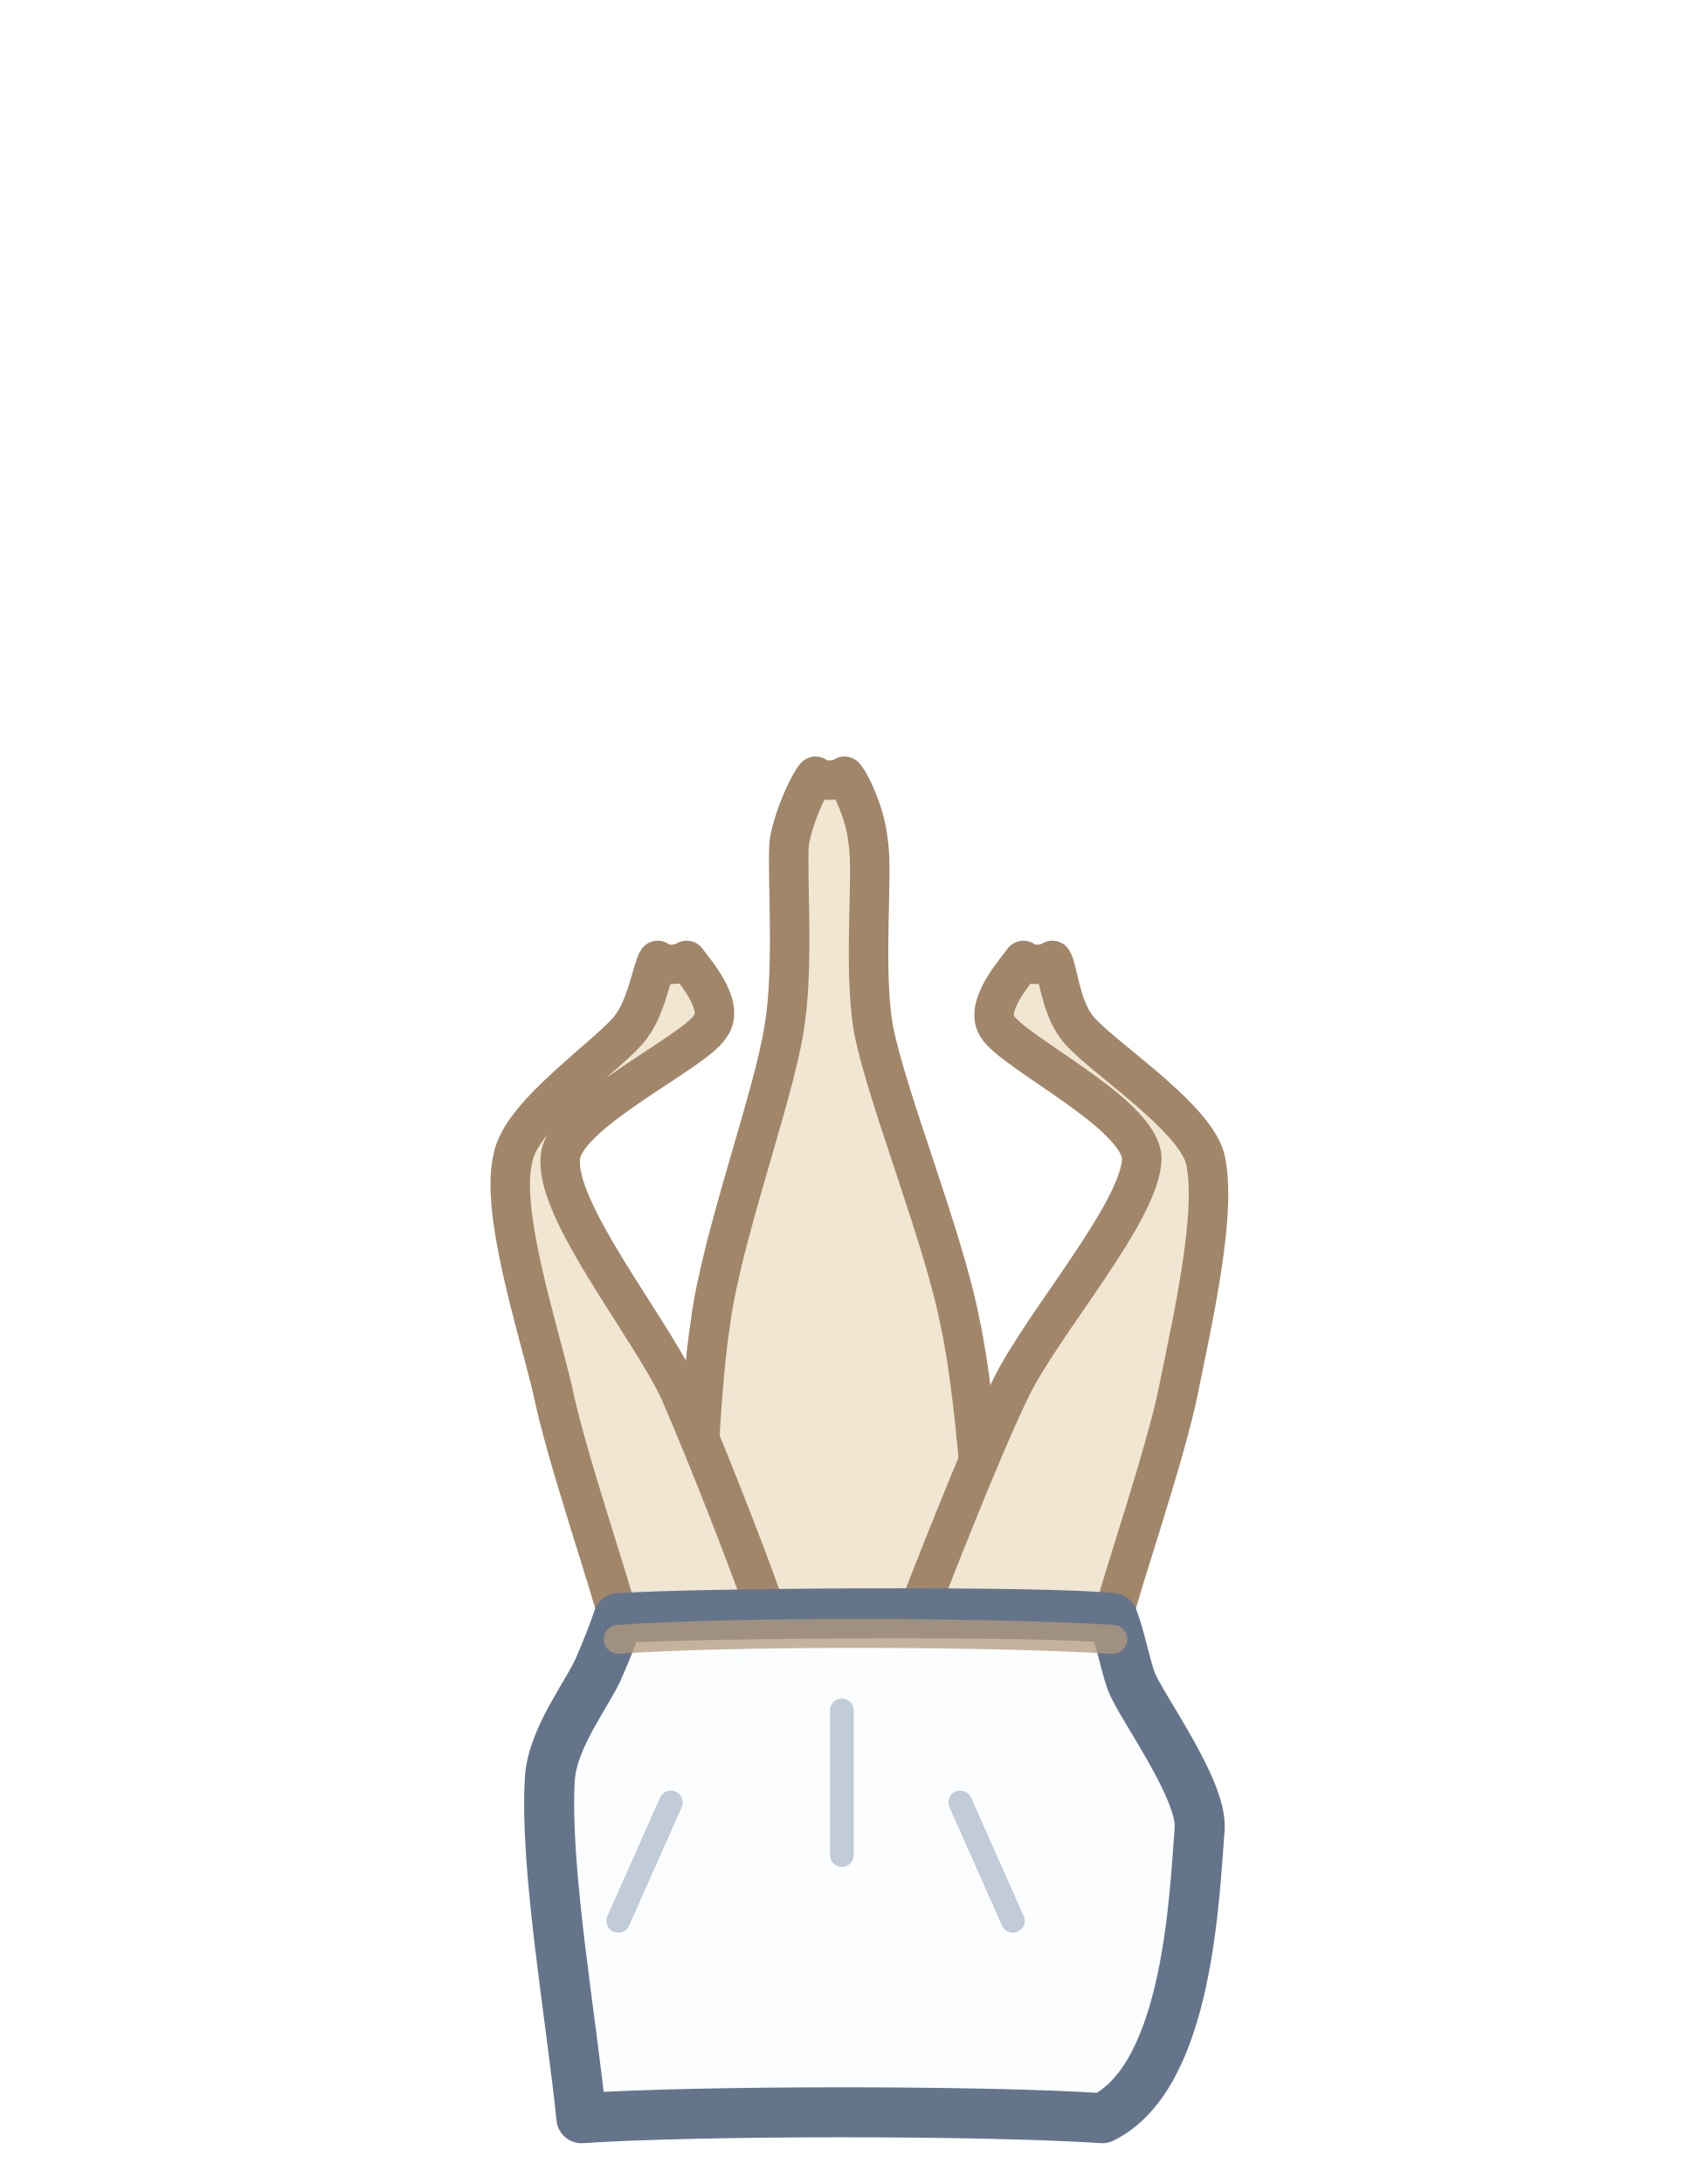
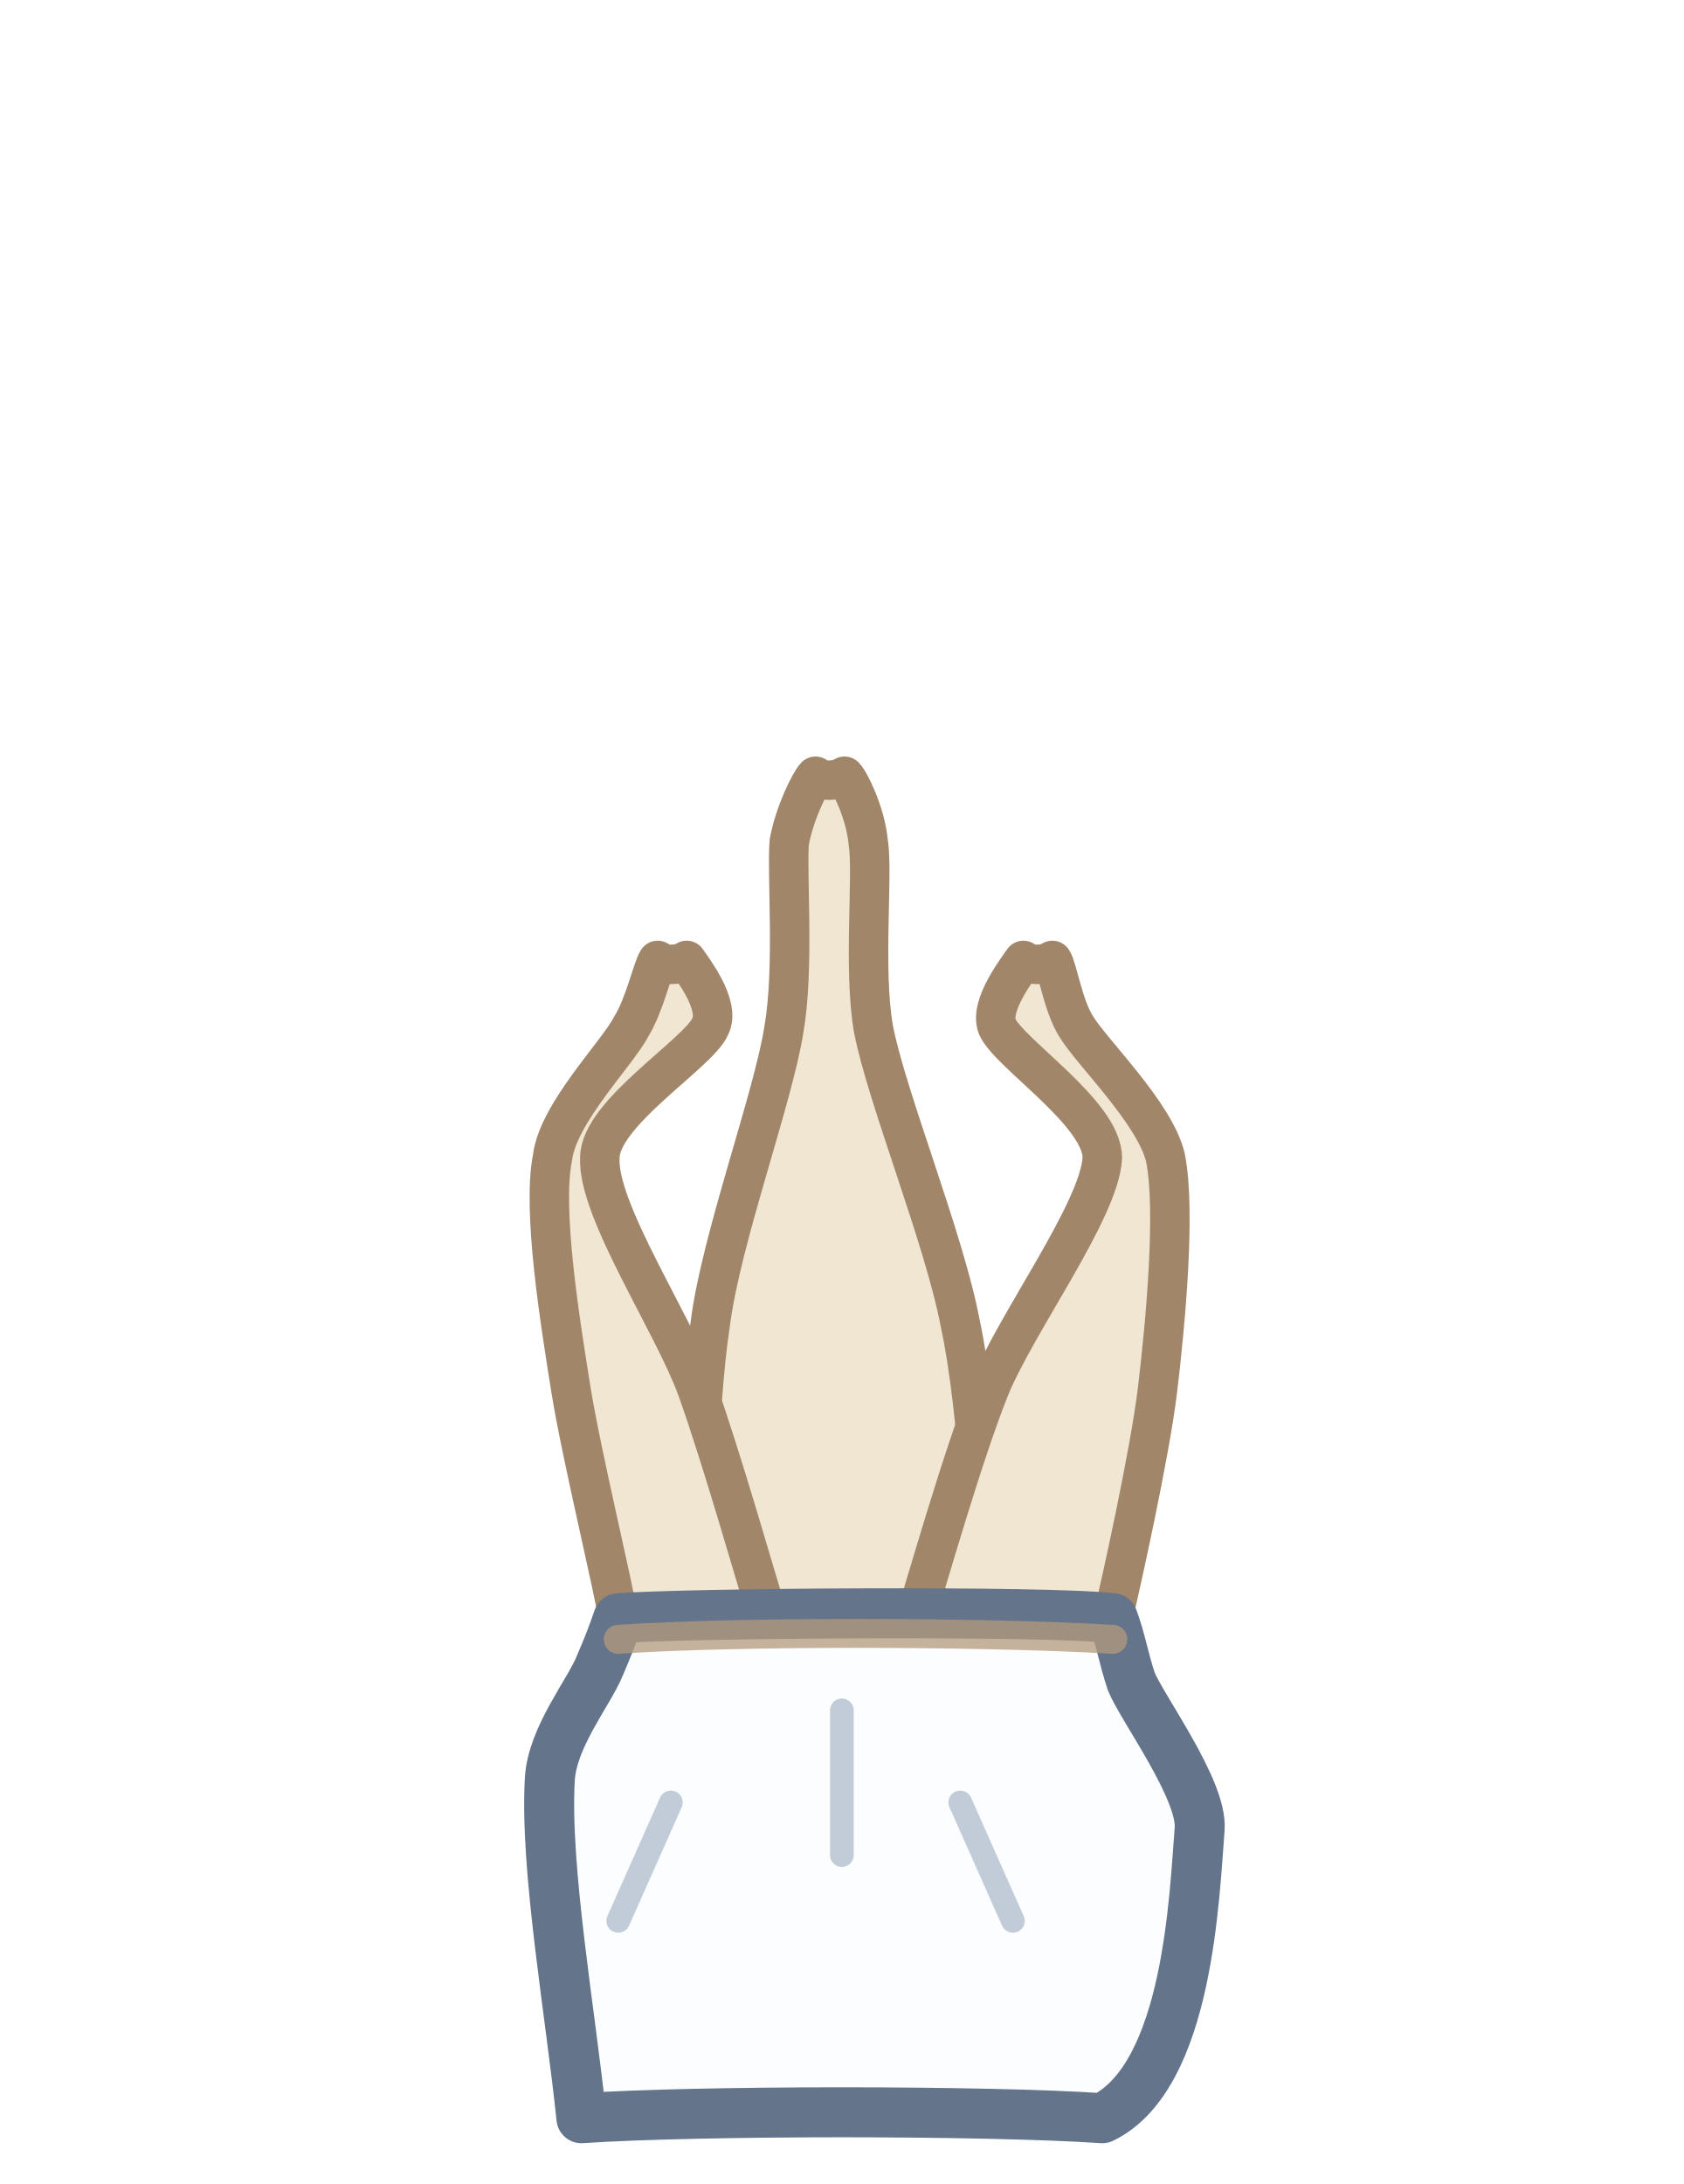
<svg xmlns="http://www.w3.org/2000/svg" viewBox="0 3.5 64 83" width="64" height="83" data-tooth-fdi="18" data-view="lateral" role="img">
  <g transform="translate(0 88) scale(1 -1)">
    <path d="M26.4 21.0 C26.4 21.6 26.3 21.5 26.4 23.0 C26.4 24.7 26.5 31.0 27.0 34.2 C27.4 37.4 29.4 42.8 29.8 45.4 C30.2 47.7 29.9 51.3 30.0 52.5 C30.2 53.6 30.8 54.8 31.0 55.0 C31.2 54.8 31.8 54.8 32.1 55.0 C32.3 54.8 32.9 53.6 33.0 52.5 C33.2 51.3 32.8 47.7 33.2 45.4 C33.7 42.8 35.9 37.4 36.5 34.2 C37.2 31.0 37.5 24.7 37.6 23.0 C37.8 21.5 37.6 21.6 37.6 21.0 C36.4 20.8 27.6 20.8 26.4 21.0 Z" fill="#f0e6d2" stroke="#a1866a" stroke-width="1.5" stroke-linecap="round" stroke-linejoin="round" data-part="root" data-root-index="0" />
-     <path d="M34.8 21.0 C34.8 21.6 34.4 21.8 34.8 23.0 C35.3 24.3 37.2 29.2 38.4 31.7 C39.6 34.2 43.4 38.5 43.4 40.5 C43.3 42.2 38.5 44.5 37.9 45.5 C37.4 46.3 38.7 47.7 38.9 48.0 C39.1 47.8 39.7 47.8 40.0 48.0 C40.2 47.7 40.3 46.3 40.9 45.5 C41.6 44.5 45.3 42.2 45.8 40.5 C46.3 38.5 45.3 34.2 44.8 31.7 C44.3 29.2 42.6 24.3 42.3 23.0 C42.1 21.8 42.3 21.6 42.3 21.0 C41.5 20.8 35.7 20.8 34.8 21.0 Z" fill="#f0e6d2" stroke="#a1866a" stroke-width="1.5" stroke-linecap="round" stroke-linejoin="round" data-part="root" data-root-index="1" />
-     <path d="M23.5 21.0 C23.5 21.6 23.8 21.8 23.5 23.0 C23.2 24.3 21.5 29.2 21.0 31.7 C20.4 34.2 19.0 38.5 19.5 40.5 C19.8 42.2 23.3 44.5 24.0 45.5 C24.6 46.3 24.8 47.7 25.0 48.0 C25.2 47.8 25.8 47.8 26.1 48.0 C26.3 47.7 27.6 46.3 27.0 45.5 C26.4 44.5 21.4 42.2 21.3 40.5 C21.1 38.5 24.6 34.2 25.8 31.7 C26.9 29.2 28.8 24.3 29.2 23.0 C29.6 21.8 29.2 21.6 29.2 21.0 C28.6 20.8 24.2 20.8 23.5 21.0 Z" fill="#f0e6d2" stroke="#a1866a" stroke-width="1.5" stroke-linecap="round" stroke-linejoin="round" data-part="root" data-root-index="2" />
+     <path d="M34.8 21.0 C34.8 21.6 34.5 21.8 34.8 23.0 C35.2 24.3 36.6 29.2 37.6 31.7 C38.6 34.2 41.8 38.5 41.9 40.5 C41.9 42.2 38.3 44.5 37.9 45.5 C37.6 46.3 38.7 47.7 38.9 48.0 C39.1 47.8 39.7 47.8 40.0 48.0 C40.2 47.7 40.4 46.3 40.9 45.5 C41.5 44.5 43.9 42.2 44.3 40.5 C44.7 38.5 44.3 34.2 44.0 31.7 C43.7 29.2 42.6 24.3 42.3 23.0 C42.2 21.8 42.3 21.6 42.3 21.0 C41.5 20.8 35.7 20.8 34.8 21.0 Z" fill="#f0e6d2" stroke="#a1866a" stroke-width="1.5" stroke-linecap="round" stroke-linejoin="round" data-part="root" data-root-index="1" />
+     <path d="M23.5 21.0 C23.5 21.6 23.7 21.8 23.5 23.0 C23.3 24.3 22.1 29.2 21.7 31.7 C21.3 34.2 20.6 38.5 21.0 40.5 C21.2 42.2 23.5 44.5 24.0 45.5 C24.5 46.3 24.8 47.7 25.0 48.0 C25.2 47.8 25.8 47.8 26.1 48.0 C26.3 47.7 27.4 46.3 27.0 45.5 C26.6 44.5 22.8 42.2 22.8 40.5 C22.7 38.5 25.6 34.2 26.5 31.7 C27.4 29.2 28.8 24.3 29.2 23.0 C29.5 21.8 29.2 21.6 29.2 21.0 C28.6 20.8 24.2 20.8 23.5 21.0 Z" fill="#f0e6d2" stroke="#a1866a" stroke-width="1.5" stroke-linecap="round" stroke-linejoin="round" data-part="root" data-root-index="2" />
    <path d="M22.1 4.0 C26.5 4.3 37.5 4.3 41.9 4.0 C45.2 5.6 45.4 12.6 45.6 15.0 C45.7 16.5 43.4 19.6 43.0 20.6 C42.7 21.5 42.6 22.2 42.3 23.0 C39.9 23.3 26.0 23.2 23.5 23.0 C23.3 22.4 23.1 21.9 22.8 21.2 C22.4 20.2 21.0 18.5 20.9 16.9 C20.7 13.5 21.7 7.9 22.1 4.0 Z" fill="#fbfdfe" stroke="#64748b" stroke-width="1.9" stroke-linecap="round" stroke-linejoin="round" data-part="crown" />
    <path d="M23.5 11.5 L25.5 16.0 M38.5 11.5 L36.5 16.0 M32.0 14.0 V19.5" fill="none" stroke="#94a3b8" stroke-width="0.9" stroke-opacity="0.55" stroke-linecap="round" data-part="surface" />
    <path d="M23.5 22.2 C27.8 22.5 37.2 22.5 42.3 22.2" fill="none" stroke="#b39a7c" stroke-width="1.1" stroke-opacity="0.75" stroke-linecap="round" data-part="cervical" />
  </g>
</svg>
